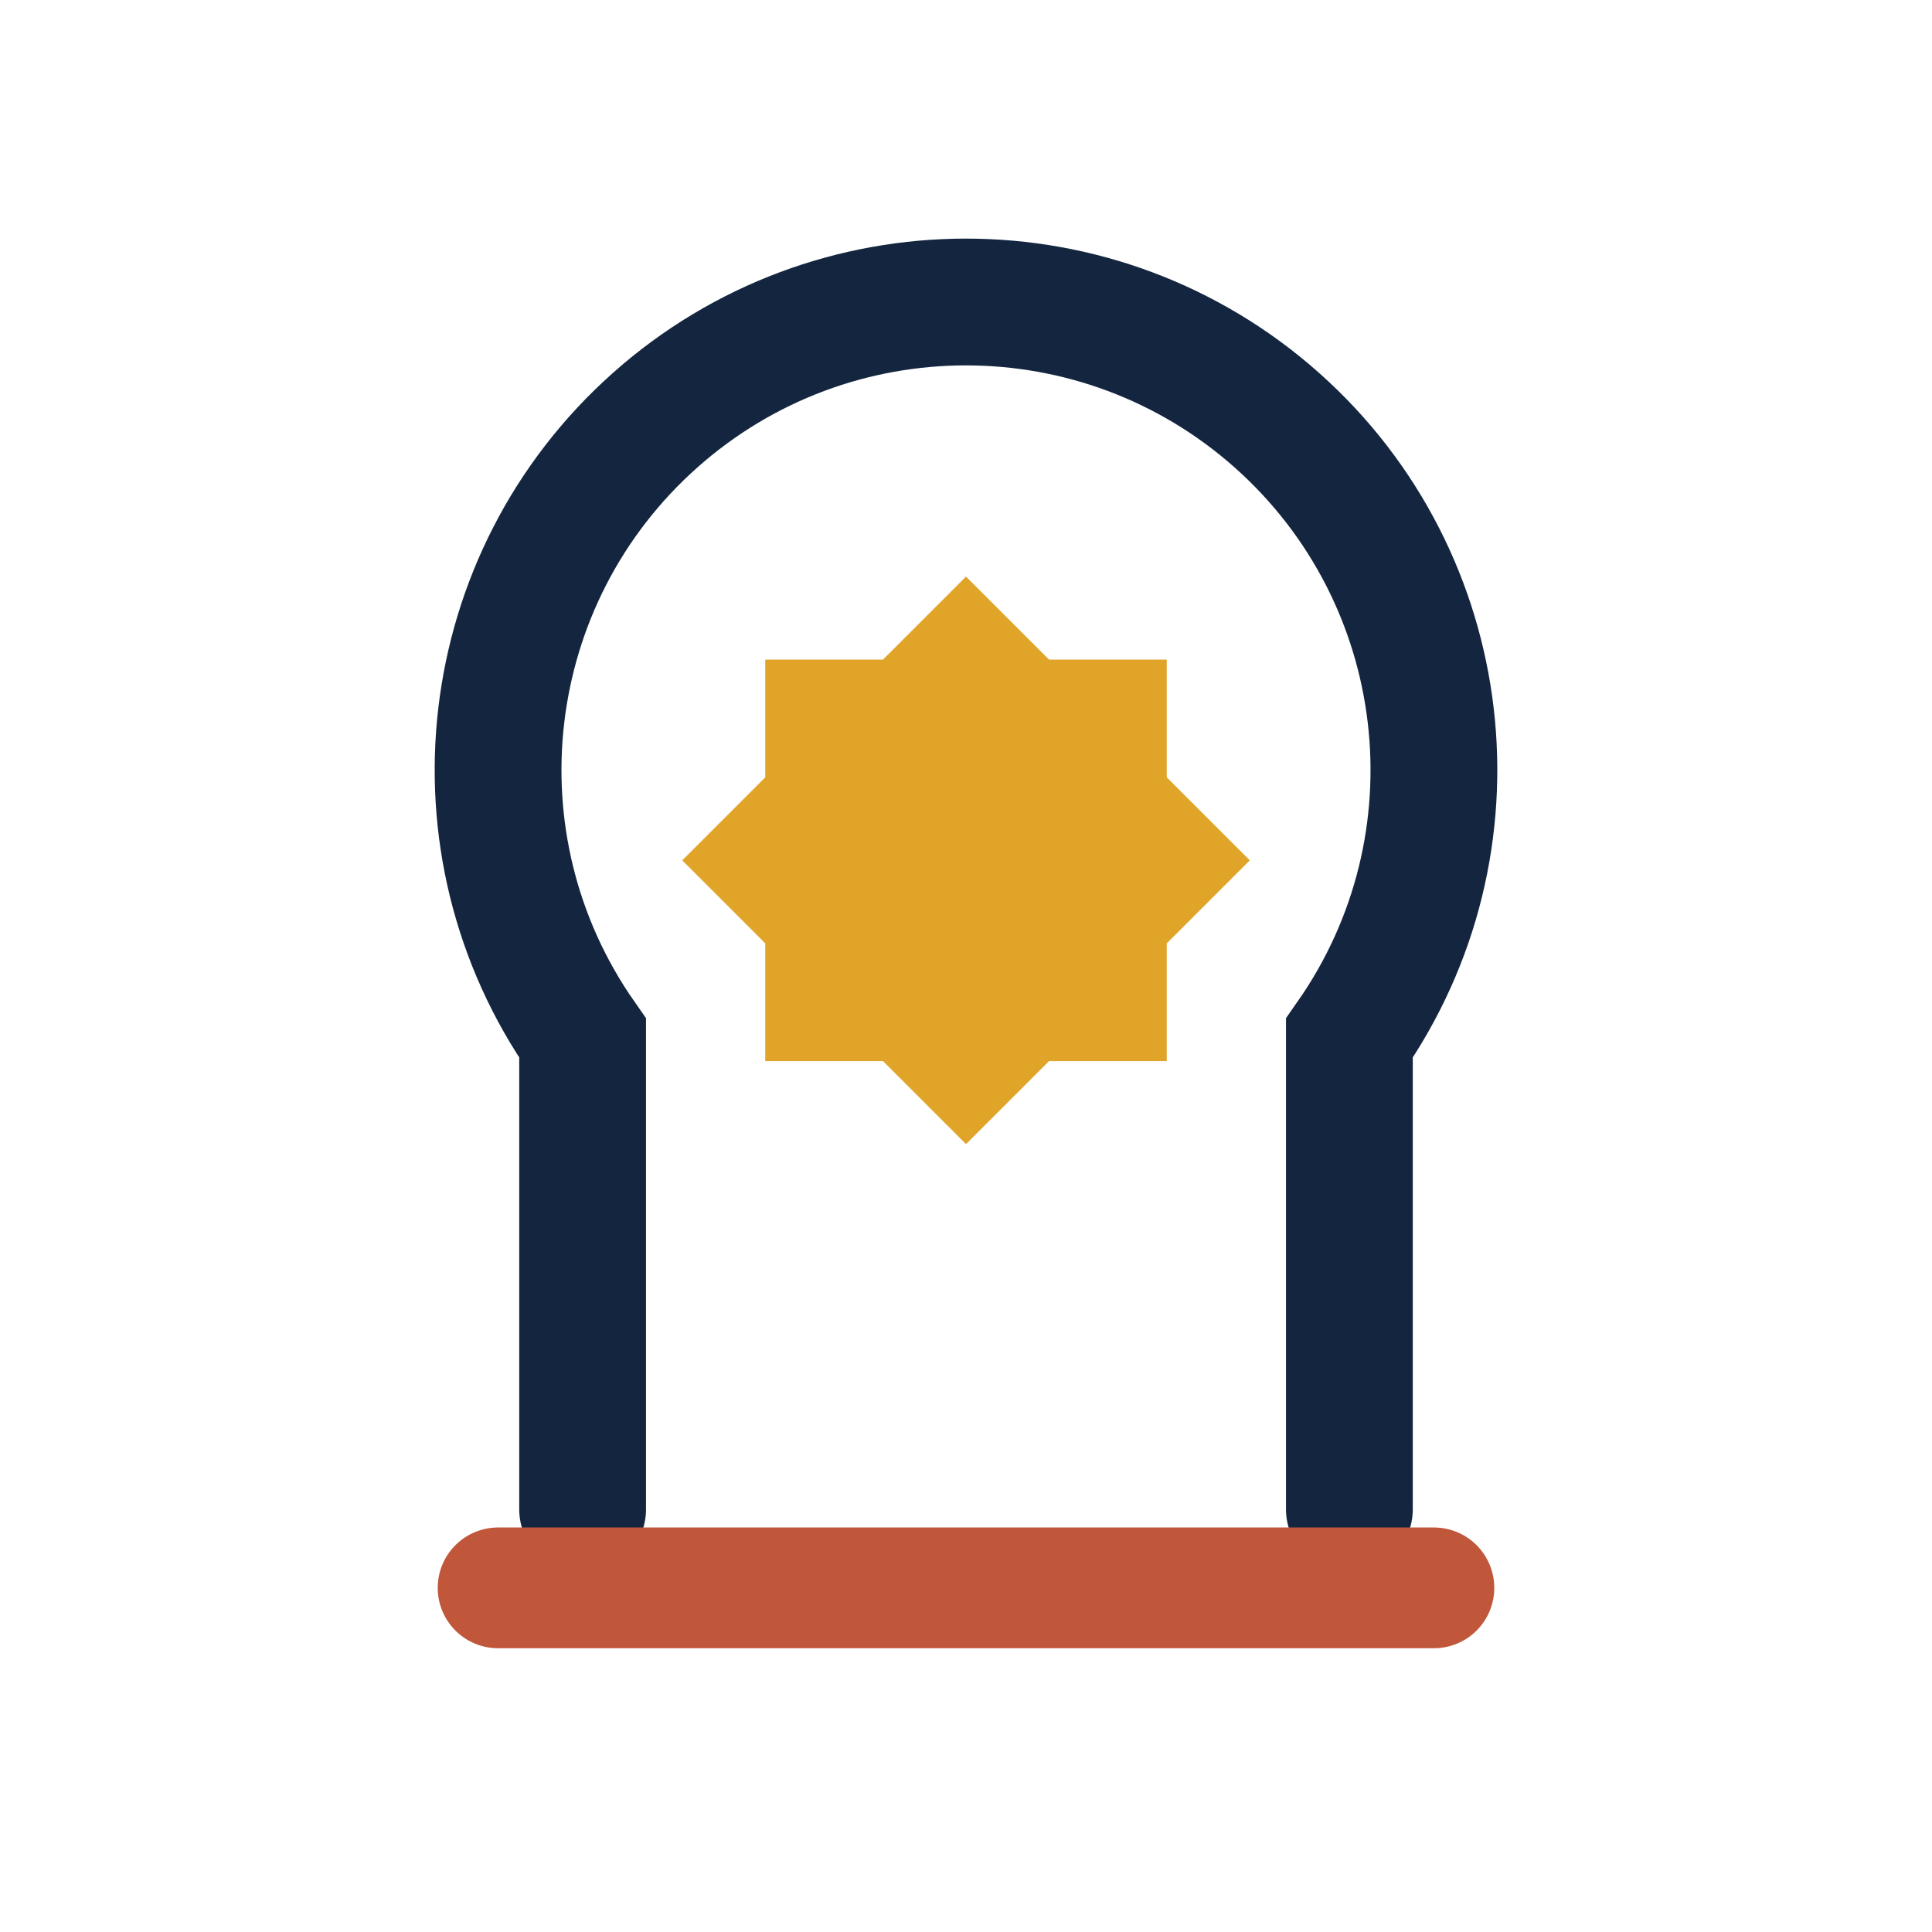
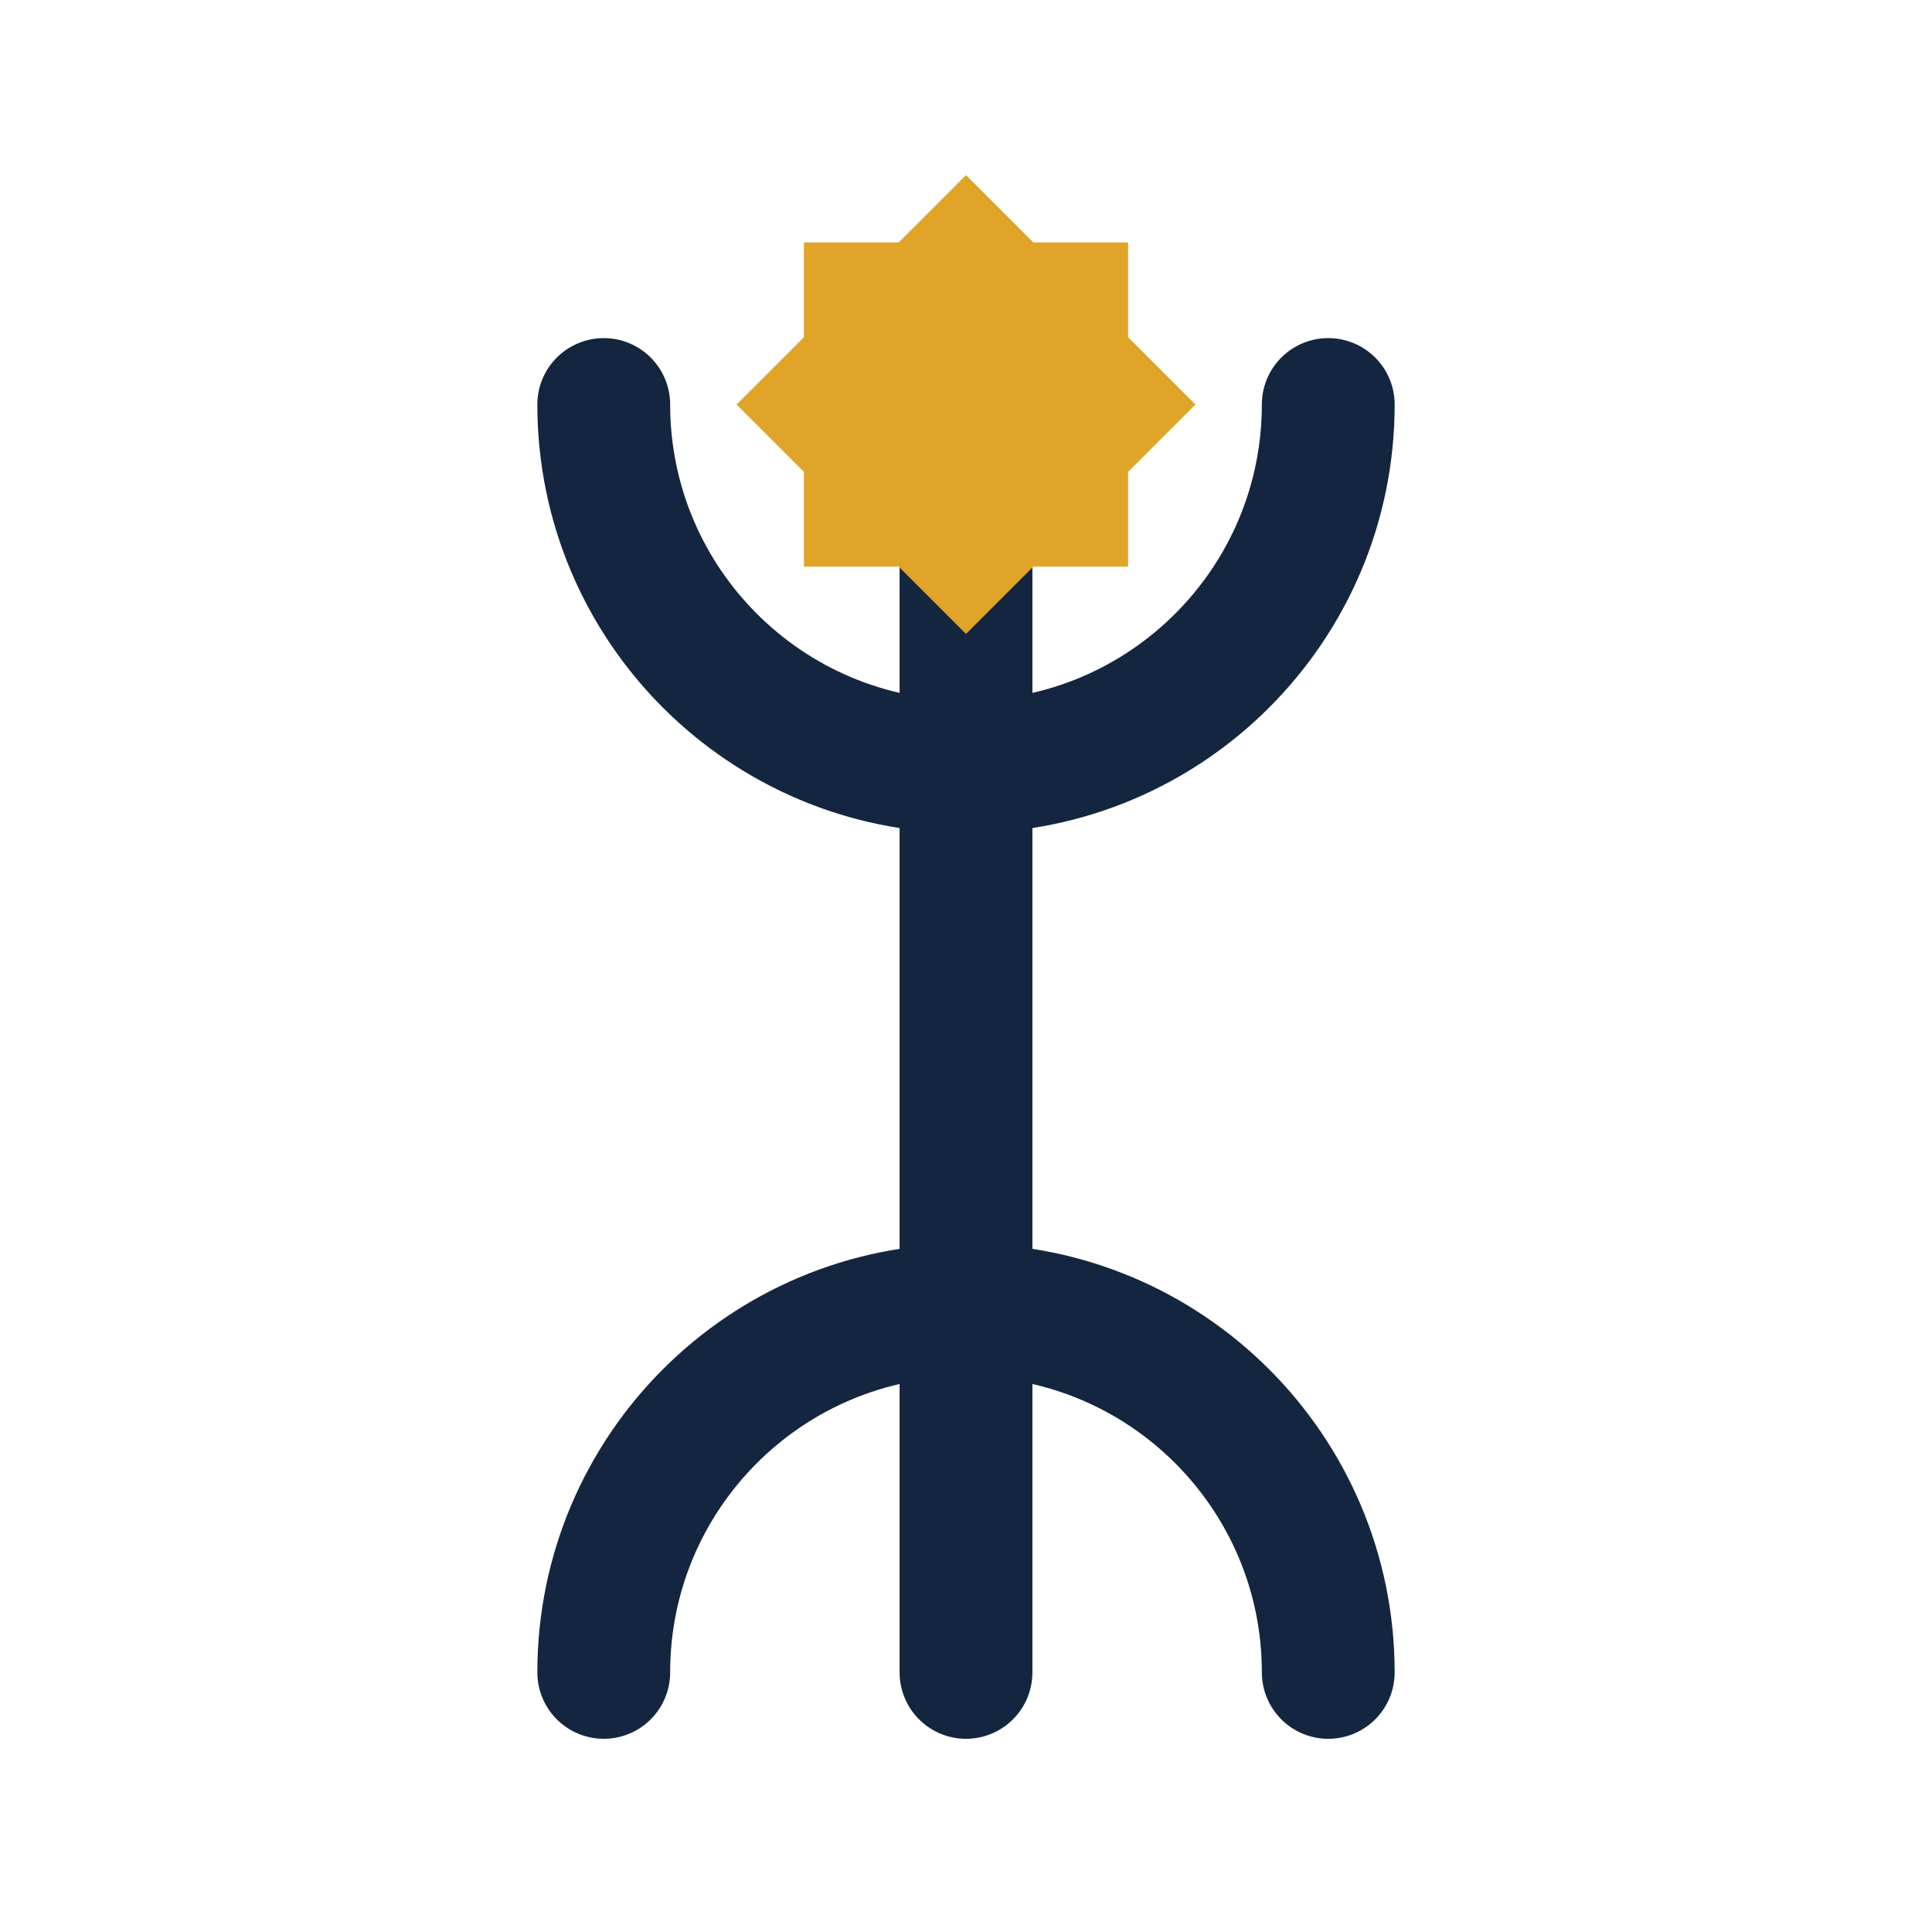
<svg xmlns="http://www.w3.org/2000/svg" viewBox="0 0 64 64" width="64" height="64" role="img" aria-label="Estrella del Rif">
-   <path d="M19.3 50 L19.3 34.39 A15.5 15.5 0 1 1 44.7 34.39 L44.7 50" fill="none" stroke="#14263f" stroke-width="4.2" stroke-linecap="round" />
-   <path d="M16.5 52.6 L47.5 52.6" fill="none" stroke="#c0563a" stroke-width="4" stroke-linecap="round" />
-   <polygon fill="#e0a428" points="32,19.1 34.75,21.85 38.65,21.85 38.65,25.75 41.4,28.5 38.65,31.25 38.65,35.15 34.75,35.15 32,37.9 29.25,35.15 25.35,35.15 25.35,31.25 22.6,28.5 25.35,25.75 25.35,21.85 29.25,21.85" />
+   <path d="M32 13.4 L32 55.4" fill="none" stroke="#14263f" stroke-width="4.4" stroke-linecap="round" />
+   <path d="M20 13.4 A12 12 0 0 0 44 13.4" fill="none" stroke="#14263f" stroke-width="4.4" stroke-linecap="round" />
+   <path d="M20 55.4 A12 12 0 0 1 44 55.4" fill="none" stroke="#14263f" stroke-width="4.4" stroke-linecap="round" />
+   <polygon fill="#e0a428" points="32.00,5.80 34.23,8.03 37.37,8.03 37.37,11.17 39.60,13.40 37.37,15.63 37.37,18.77 34.23,18.77 32.00,21.00 29.77,18.77 26.63,18.77 26.63,15.63 24.40,13.40 26.63,11.17 26.63,8.03 29.77,8.03" />
</svg>
